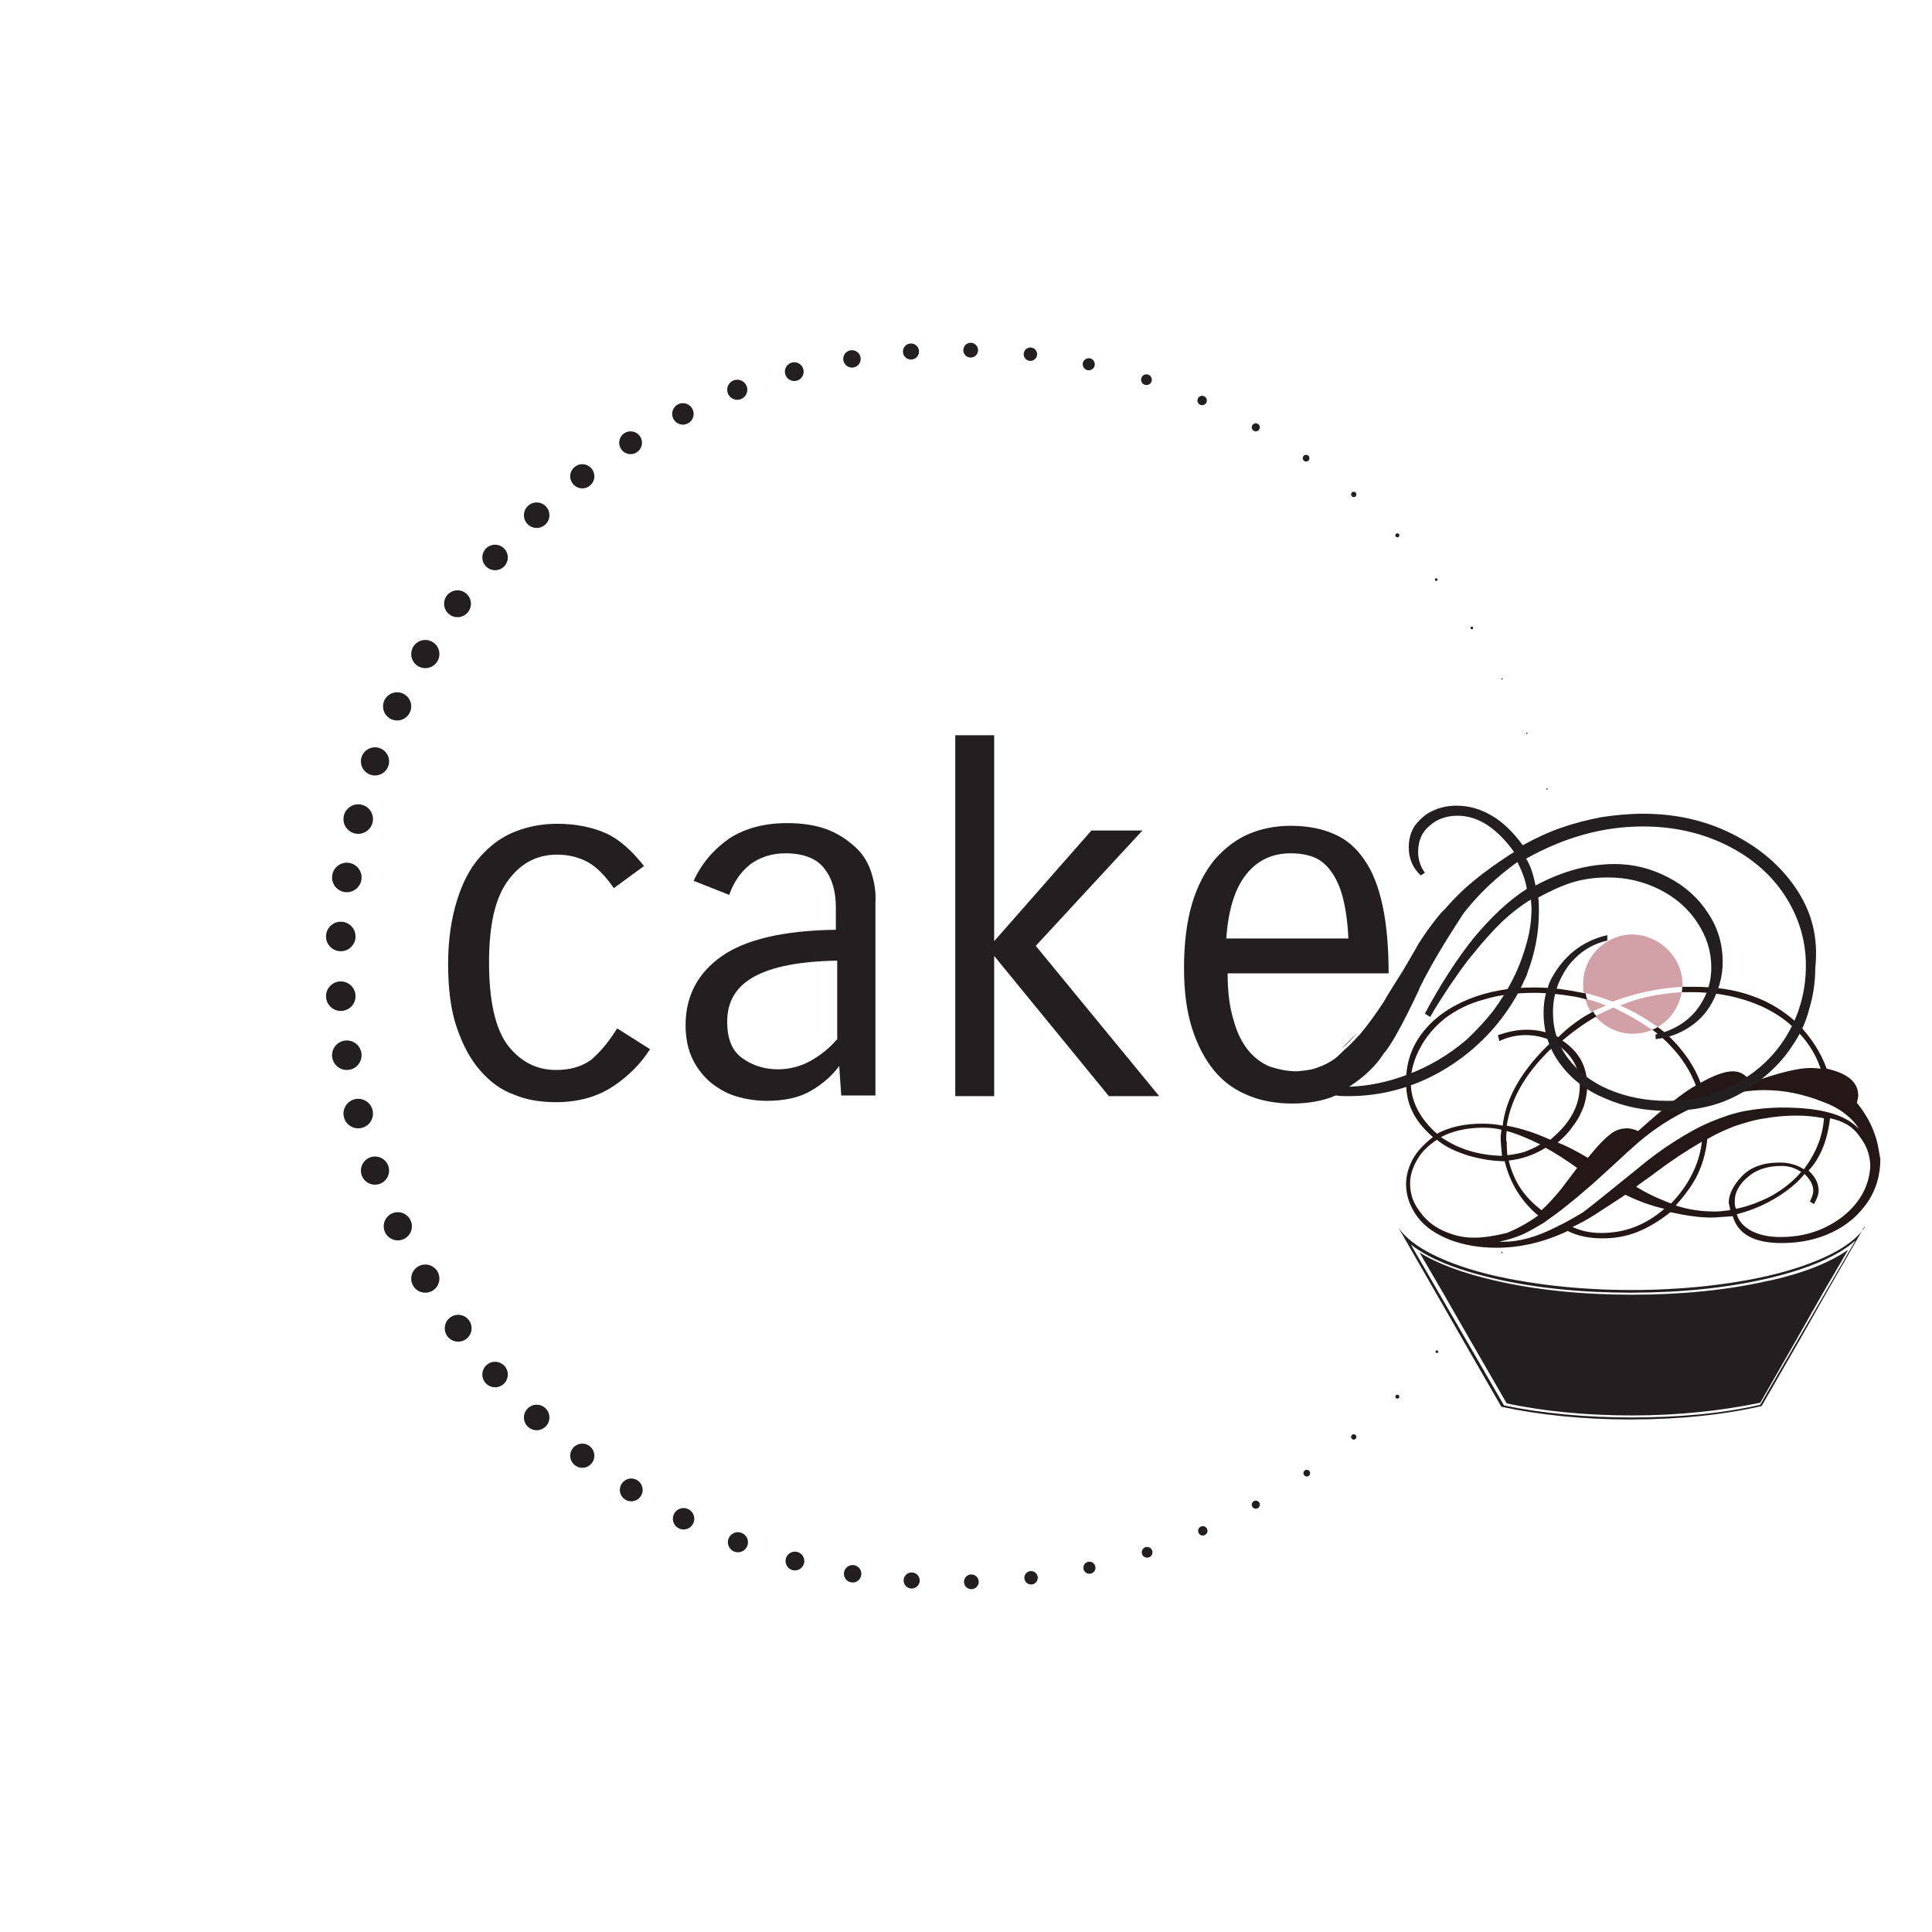
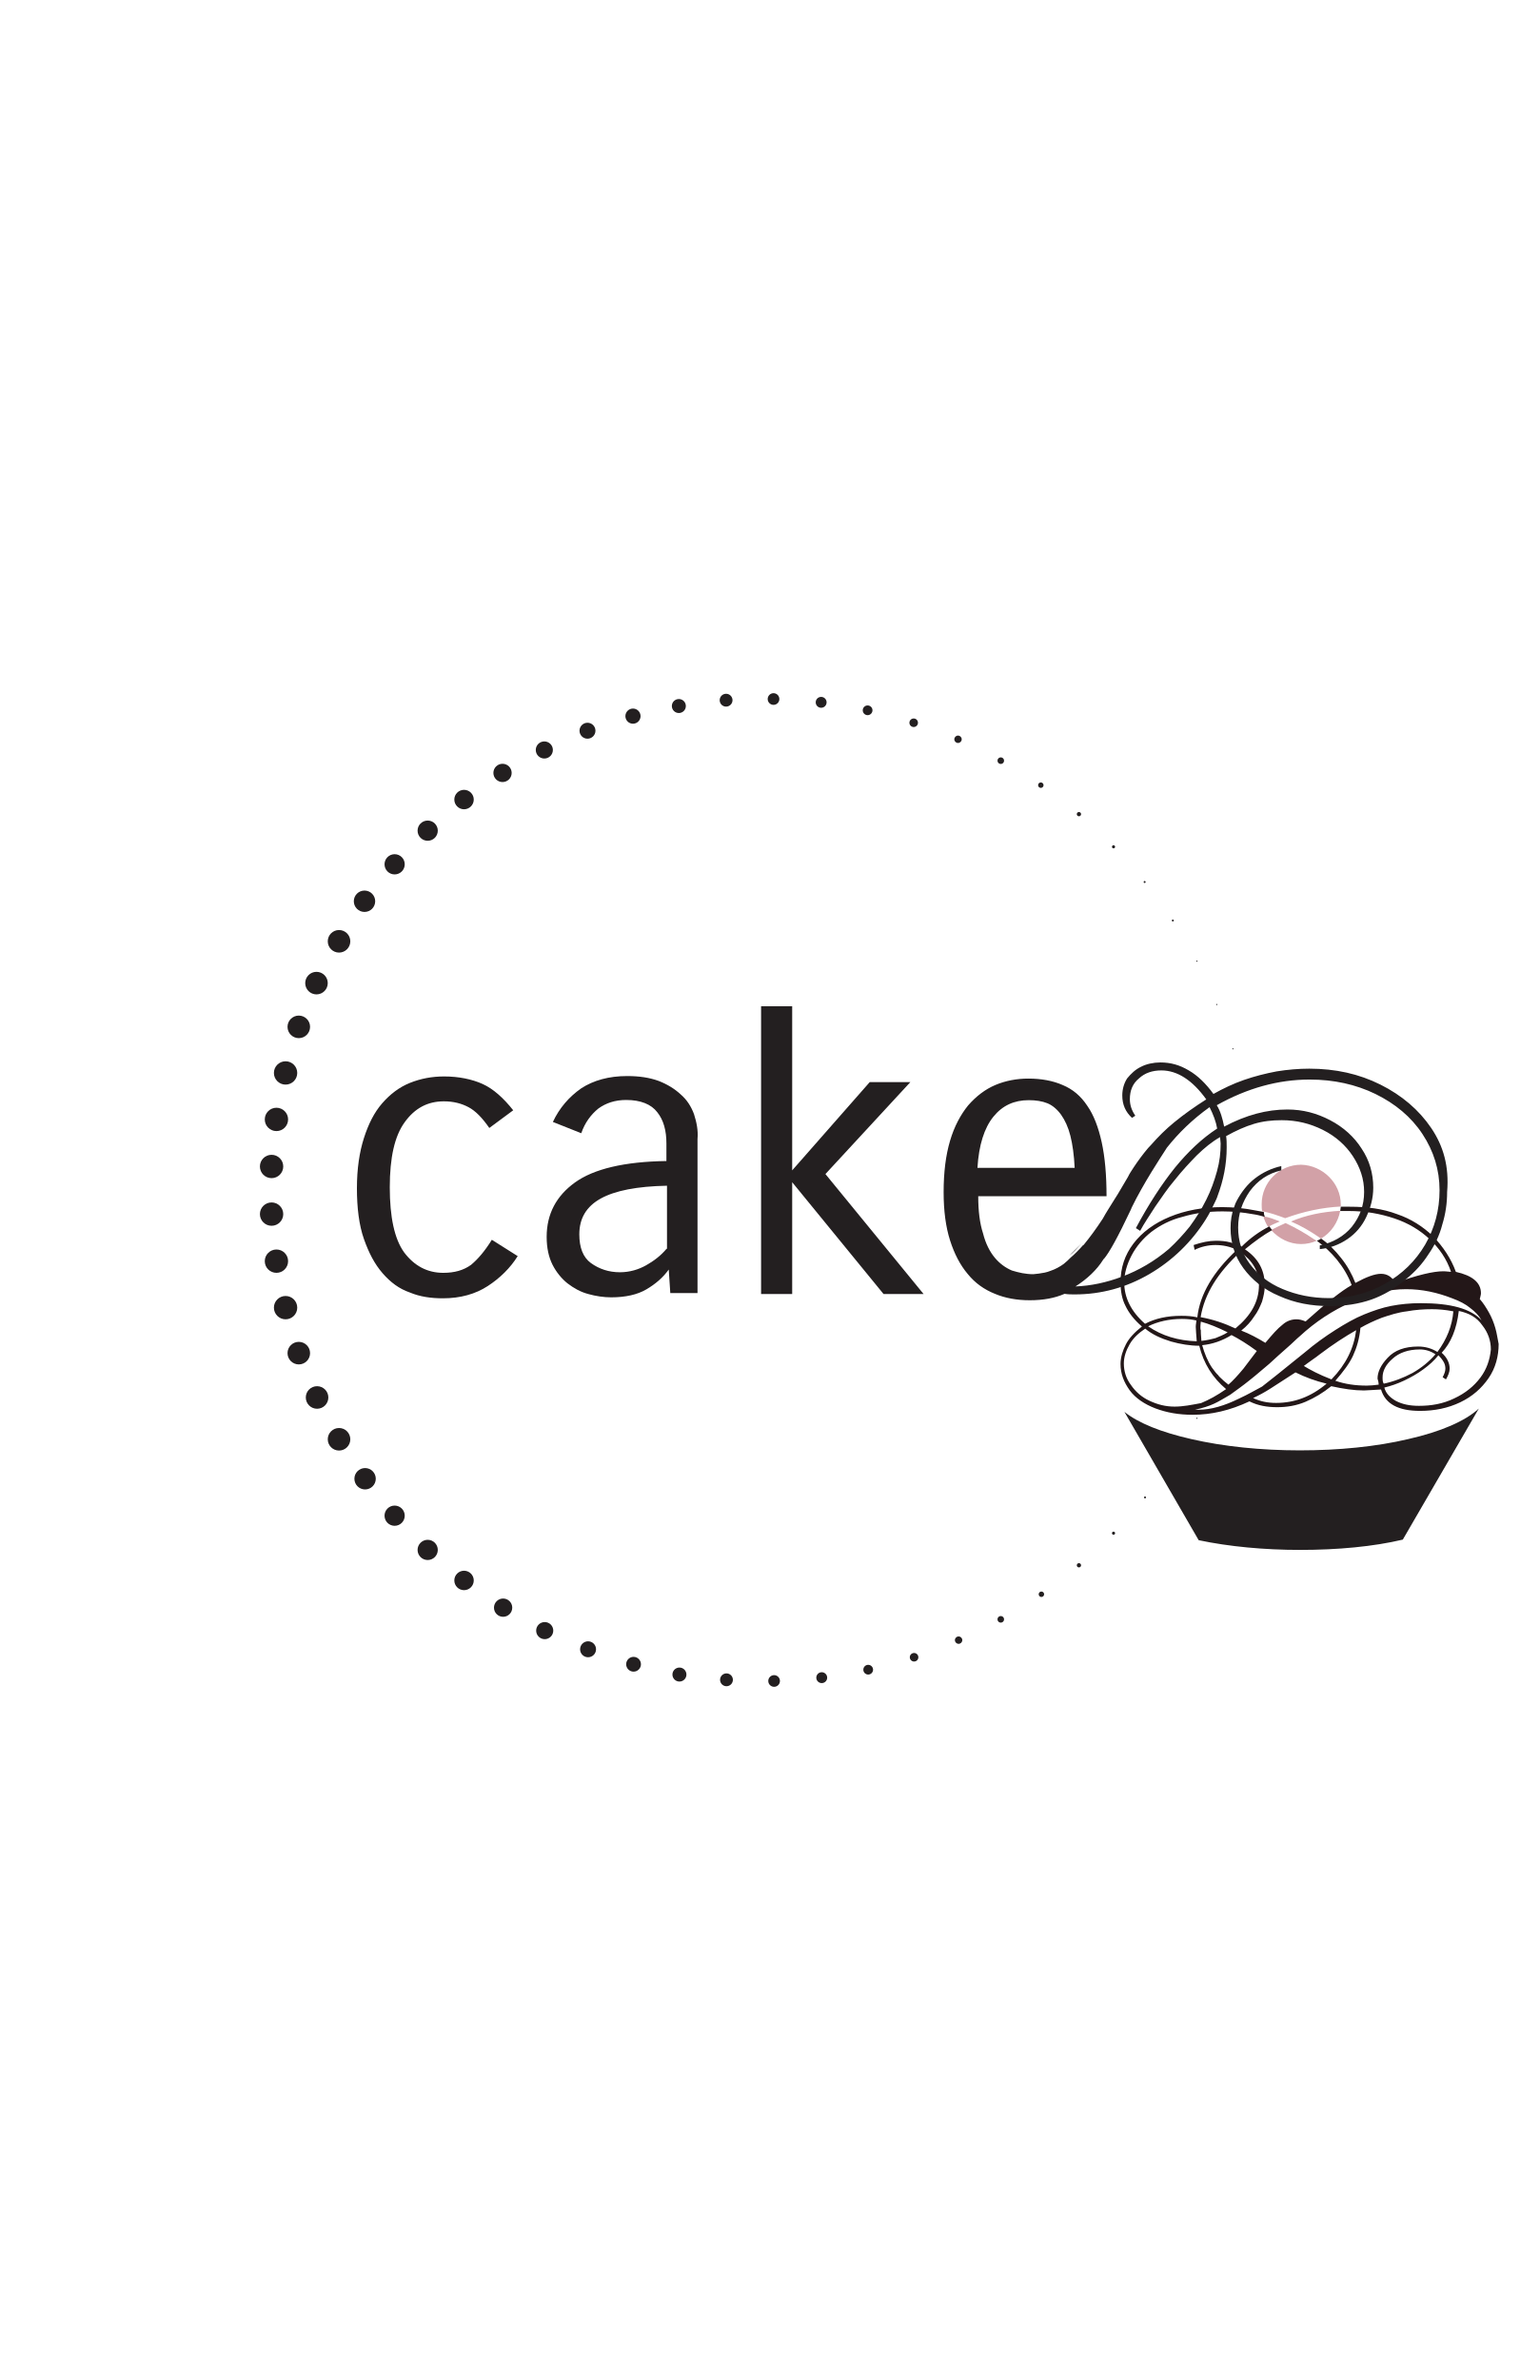
- <svg xmlns="http://www.w3.org/2000/svg" viewBox="0 0 288 288" enable-background="new 0 0 288 288">
-   <path d="M92 153.3c-1.3 2.1-2.6 3.6-3.9 4.7-1.4 1-3.1 1.5-5.2 1.5-3 0-5.4-1.3-7.3-3.8-1.8-2.5-2.7-6.6-2.7-12.2s.9-9.6 2.8-12.2c1.9-2.6 4.3-3.9 7.3-3.9 1.8 0 3.3.4 4.6 1.1 1.3.7 2.6 2 3.9 3.9l4.5-3.3c-1.8-2.3-3.7-4-5.7-4.9-2-.9-4.5-1.4-7.2-1.4-2.3 0-4.4.4-6.4 1.2-2 .8-3.7 2.1-5.2 3.8-1.5 1.7-2.6 3.9-3.4 6.5-.8 2.6-1.3 5.7-1.3 9.4s.4 6.9 1.3 9.5 2 4.7 3.5 6.4c1.5 1.7 3.1 2.9 5.1 3.6 1.9.8 4 1.1 6.2 1.1 3.3 0 6.1-.8 8.4-2.3 2.3-1.5 4.2-3.4 5.6-5.6l-4.9-3.1zm37.8-23.5c-.5-1.4-1.3-2.7-2.5-3.7-1.1-1-2.5-1.9-4.1-2.5-1.7-.6-3.6-.9-5.9-.9-3.4 0-6.3.8-8.6 2.3-2.3 1.6-4.1 3.7-5.3 6.3l5.3 2.1c.7-2 1.8-3.5 3.2-4.6 1.4-1 3.1-1.6 5.2-1.6 2.7 0 4.7.8 5.8 2.3 1.2 1.5 1.7 3.5 1.7 5.8v3.3c-7.9.1-13.6 1.5-17.1 4-3.5 2.5-5.3 5.9-5.3 10.2 0 2.1.4 3.8 1.1 5.2.7 1.4 1.7 2.6 2.8 3.5 1.2.9 2.4 1.6 3.9 2 1.4.4 2.9.6 4.3.6 2.7 0 4.9-.5 6.6-1.5 1.7-1 3.1-2.2 4.2-3.7l.3 4.4h5.1v-28.8c.1-1.7-.2-3.2-.7-4.7zm-5.1 25.2c-1.1 1.3-2.4 2.3-3.8 3.1-1.4.8-3.1 1.3-4.9 1.3-2.1 0-3.9-.6-5.4-1.7-1.5-1.1-2.2-2.9-2.2-5.4 0-3 1.3-5.2 4-6.7s6.8-2.3 12.4-2.4v11.8zm29.7-14l15.9-17.2h-7.6l-14.5 16.5v-30.7h-5.8v53.8h5.8v-20.9l17.1 20.9h7.5l-18.4-22.4zm45.6 15.3c.8-.6 1.5-1.4 2.3-2.3l-2.3 2.3z" fill="#231F20" />
-   <path fill="#D2A1A7" d="M239.4 149.9c-.7.3-1.5.6-2.2 1-.4-.6-.7-1.3-.9-2 1.1.2 2.1.6 3.1 1zm6.4 3.3l.5.3c-.9.4-1.9.6-2.9.6-2.2 0-4.2-1-5.6-2.6.9-.5 1.8-.9 2.7-1.3 1.9.9 3.7 1.9 5.3 3zm-4.3-3.3c2.8-1.2 5.9-1.8 9.2-2-.4 2.2-1.7 4.1-3.6 5.2l-.4-.3c-1.6-1.1-3.3-2.1-5.2-2.9zm9.3-3.2v.4c-3.5.2-6.9.9-10.4 2.2-1.4-.5-2.8-1-4.3-1.3-.1-.4-.1-.8-.1-1.3 0-4.1 3.3-7.4 7.4-7.4 4 .1 7.4 3.4 7.4 7.4z" />
-   <path fill="#231718" d="M279.7 169.8c-.3-1-.7-2-1.2-2.9-.5-.9-1.1-1.8-1.7-2.5.1-.5.2-.8.2-1.1 0-2-1.6-3.3-4.7-4-.9-2.5-2.4-4.7-4.2-6.6-1.9-1.8-4.2-3.3-6.8-4.2-2.7-1-5.6-1.4-8.8-1.4h-1.7l-.1.8h1.6c3.1 0 5.9.5 8.5 1.4 2.6.9 4.8 2.2 6.6 3.9s3.2 3.7 4 6.1c-.9-.1-1.4-.1-1.5-.1-1.8 0-4.8.7-8.9 2.2-.6-1.1-1.5-1.7-2.7-1.7-1.2 0-2.8.6-4.8 1.7-.6-1.6-1.5-3.2-2.7-4.7-1.1-1.4-2.3-2.6-3.7-3.6-.3.2-.5.3-.8.4 1.4 1 2.6 2.2 3.7 3.5 1.2 1.5 2.1 3 2.8 4.8-1.8 1-4.6 3.2-8.6 6.8-.7-.3-1.2-.4-1.7-.4-.9 0-1.8.3-2.6 1-.9.7-1.9 1.8-3.2 3.4-1.5-.9-3-1.7-4.5-2.3 1-.8 1.8-1.7 2.4-2.6.7-.9 1.1-1.8 1.5-2.8.3-1 .5-2 .5-3 0-2.9-1.2-5.1-3.7-6.8 1.8-1.5 3.5-2.7 5.1-3.6-.2-.2-.4-.5-.5-.7-1.8.9-3.6 2.2-5.2 3.8-.7-.4-1.4-.6-2.2-.8-.8-.2-1.7-.3-2.6-.3-1.3 0-2.7.3-4.2.8l.2.9c1.2-.6 2.6-.9 3.9-.9 1.4 0 2.8.3 4 .9-4.4 4.1-6.9 8.3-7.4 12.6-.9-.2-1.9-.3-3-.3-2.7 0-4.9.5-6.8 1.5-2.6-2.3-3.9-4.9-3.9-7.7 0-1.7.5-3.4 1.4-5.1.9-1.7 2.2-3.2 3.7-4.4 1.6-1.2 3.5-2.2 5.8-2.8 2.3-.7 4.8-1 7.5-1 1.9 0 3.8.2 5.6.5.8.1 1.5.3 2.3.5-.1-.3-.2-.6-.2-.9-.5-.1-1-.2-1.6-.3-2-.4-4.1-.6-6.2-.6-3.6 0-6.9.6-9.8 1.8-2.9 1.2-5.2 2.9-6.8 5-1.6 2.1-2.4 4.5-2.4 7.2 0 1.7.3 3.2.9 4.4.6 1.3 1.6 2.6 3.1 3.9-1.4 1.1-2.4 2.2-3 3.3-.6 1.1-1 2.4-1 3.7 0 1.8.6 3.4 1.7 4.9 1.1 1.5 2.8 2.6 4.8 3.4 2.1.8 4.4 1.2 7 1.2 3.5 0 7-.8 10.6-2.5 1.6.8 3.3 1.1 5.2 1.1 1.8 0 3.6-.3 5.3-1 1.7-.7 3.3-1.7 4.8-2.9 2.3.5 4.3.8 6.1.8.6 0 1.6-.1 3.2-.2.8 2.7 3.2 4 7.3 4 2.7 0 5.2-.5 7.5-1.6s4-2.6 5.3-4.5c1.3-1.9 1.9-4.1 1.9-6.4-.2-1-.3-2-.6-3zm-44.6 4.3l-2.5 3.3c-1.1 1.3-2 2.3-2.8 3-1.2-.9-2.2-1.9-3.1-3.2-.8-1.2-1.4-2.6-1.8-4.2 1.9-.2 3.7-.8 5.5-1.9 1.3.7 2.9 1.7 4.7 3zm-3.1-18.5c2.3 1.6 3.5 3.6 3.5 6.2 0 3.1-1.5 5.7-4.4 8.1-2.2-1-4.3-1.7-6.5-2.1.7-4.4 3.2-8.4 7.4-12.2zm-7.4 13c1.5.4 3.2 1.1 5 2-.8.5-1.6.8-2.3 1.1-.7.2-1.6.4-2.6.5-.1-1.1-.1-1.8-.1-2-.1-.1-.1-.7 0-1.6zm-3.5-.5c1 0 1.9.1 2.7.3 0 .4-.1.7-.1 1.2 0 .6.1 1.5.2 2.7-3.5-.1-6.5-1-9.1-2.8 1.7-.9 3.9-1.4 6.3-1.4zm-1.4 16.4c-1.7 0-3.2-.4-4.7-1.1-1.5-.7-2.6-1.7-3.5-3-.9-1.2-1.3-2.6-1.3-4 0-1.2.4-2.4 1.1-3.6.7-1.2 1.7-2.1 2.9-2.9 1.3 1.1 2.9 1.8 4.8 2.4 1.8.5 3.6.8 5.3.8.8 3.3 2.5 6 5 8.1-1.7 1.2-3.2 2-4.7 2.6-1.7.4-3.3.7-4.9.7zm12.1-1.5c-2.8 1.4-5.3 2.1-7.6 2.1h-.7c1.4-.3 2.6-.7 3.5-1.1.9-.4 1.9-1 3.1-1.7 1.1-.8 2.4-1.7 3.6-2.7 1.3-1 2.5-2.1 3.7-3.1 1.2-1.1 2.3-2.1 3.3-3s1.8-1.7 2.4-2.2c2.9-2.7 6.1-4.8 9.7-6.4 3.6-1.6 7-2.4 10.2-2.4 3 0 5.8.6 8.6 1.7 1.4.5 2.5 1.1 3.4 1.8.9.7 1.6 1.4 2.1 2.3-2-2.2-5.8-3.2-11.4-3.2-2 0-3.8.2-5.5.5-1.7.3-3.4.9-5.1 1.6-1.7.7-3.5 1.7-5.4 2.9-1.9 1.2-3.8 2.6-5.7 4.2-4.2 3.4-6.8 5.5-8 6.4-1 .6-2.5 1.5-4.2 2.3zm6.9.8c-1.6 0-3-.3-4.3-.9 1.1-.5 2.2-1.1 3.3-1.8 1.1-.7 2.6-1.7 4.6-3 1.8.9 3.7 1.6 5.8 2.1-2.9 2.5-6 3.6-9.4 3.6zm5.2-6.9c.4-.3.9-.7 1.5-1.1.6-.4 1.1-.8 1.5-1.1 2.4-1.8 4.7-3.3 6.8-4.5-.4 3.3-1.9 6.4-4.6 9.2-2.4-.9-4.1-1.8-5.2-2.5zm14 3.5c-.8.1-1.6.2-2.2.2-2.2 0-4.1-.3-5.9-.9 1.5-1.7 2.6-3.2 3.3-4.7.7-1.5 1.2-3.2 1.4-5.2 1.2-.7 2.5-1.3 4-1.9 1.5-.5 3.1-1 4.7-1.2 1.6-.3 3.2-.4 4.7-.4 1.2 0 2.5.1 4 .4-.2 2.7-1.2 5.2-3 7.6-1.1-.7-2.3-1-3.6-1-2.5 0-4.4.7-5.7 2.1-1.3 1.4-1.9 2.7-1.9 3.9.1.4.2.8.2 1.1zm.7-1.4c0-1.2.6-2.4 1.9-3.5 1.2-1.1 2.9-1.7 5.1-1.7 1 0 2 .3 2.9.9-1.2 1.4-2.6 2.5-4.3 3.5-1.7.9-3.5 1.6-5.4 2-.2-.3-.2-.7-.2-1.2zm18.3.1c-1.2 1.6-2.8 2.9-4.9 3.9-2.1 1-4.3 1.4-6.6 1.4-1.7 0-3.1-.3-4.3-.9-1.1-.6-1.9-1.4-2.2-2.5 1.2-.3 2.4-.7 3.7-1.3 1.3-.6 2.5-1.3 3.6-2.1s2-1.6 2.8-2.6c.5.5.8.9 1 1.3.2.4.3.8.3 1.2 0 .5-.2 1-.5 1.6l.6.4c.4-.7.7-1.4.7-2 0-1.1-.5-2.1-1.5-3 1.7-1.8 2.8-4.4 3.2-7.8 1.9.4 3.4 1.2 4.4 2.7 1.1 1.4 1.6 2.9 1.6 4.5-.1 1.8-.7 3.6-1.9 5.2z" />
-   <path d="M243.2 211.3c-6.7 0-13.3-.6-19-1.8l-13.9-24c2.6 2.1 6.9 3.8 12.5 5.1 6 1.4 13 2.1 20.3 2.1 7.3 0 14.3-.7 20.3-2.1 6.1-1.4 10.7-3.4 13.2-5.7l-14.2 24.5c-5.5 1.3-12.2 1.9-19.2 1.9zm32.3-25l-3.8 6.5-3.8 6.7-5.5 9.6c-5.7 1.2-12.3 1.9-19.1 1.9-6.7 0-13.1-.6-18.7-1.8l-5.6-9.7-3.9-6.8-3.5-6c2.7 1.7 6.5 3.1 11.3 4.2 6 1.4 13.1 2.1 20.4 2.1s14.4-.7 20.4-2.1h.1c5-1.1 9-2.7 11.7-4.6m2.5-3.4c-1.9 3-7.2 5.6-14.5 7.3-5.7 1.3-12.7 2.1-20.3 2.1s-14.5-.8-20.3-2.1c-7.3-1.7-12.6-4.3-14.5-7.3l5.8 10.1 3.9 6.8 5.7 9.9c5.5 1.2 12.1 1.9 19.2 1.9 7.3 0 14-.7 19.6-2l5.7-9.9 3.8-6.7 5.8-10.1h.1z" fill="#231F20" />
-   <g fill="#231F20">
-     <path d="M234.4 144z" />
-     <circle cx="230.6" cy="170.3" r=".1" />
-     <circle cx="227.7" cy="178.7" r=".1" />
-     <circle cx="223.9" cy="186.7" r=".1" />
-     <circle cx="219.4" cy="194.3" r=".2" />
-     <circle cx="214.2" cy="201.5" r=".2" />
-     <circle cx="208.3" cy="208.2" r=".3" />
-     <circle cx="201.8" cy="214.2" r=".4" />
-     <circle cx="194.8" cy="219.6" r=".5" />
-     <circle cx="187.2" cy="224.3" r=".6" />
-     <circle cx="179.3" cy="228.2" r=".7" />
-     <circle cx="171" cy="231.4" r=".8" />
-     <circle cx="162.4" cy="233.7" r=".9" />
-     <circle cx="153.7" cy="235.2" r="1" />
-     <circle cx="144.8" cy="235.8" r="1.1" />
-     <circle cx="135.9" cy="235.6" r="1.2" />
-     <circle cx="127.1" cy="234.6" r="1.3" />
-     <circle cx="118.5" cy="232.7" r="1.4" />
-     <circle cx="110" cy="229.9" r="1.5" />
-     <circle cx="101.9" cy="226.4" r="1.6" />
-     <circle cx="94.1" cy="222.1" r="1.7" />
-     <circle cx="86.8" cy="217" r="1.8" />
-     <circle cx="80" cy="211.3" r="1.9" />
-     <circle cx="73.8" cy="204.9" r="1.9" />
-     <circle cx="68.3" cy="198" r="2" />
-     <circle cx="63.4" cy="190.6" r="2.1" />
-     <circle cx="59.3" cy="182.8" r="2.1" />
-     <circle cx="55.9" cy="174.5" r="2.1" />
-     <circle cx="53.4" cy="166" r="2.2" />
-     <circle cx="51.7" cy="157.3" r="2.2" />
-     <circle cx="50.8" cy="148.5" r="2.2" />
-     <circle cx="50.8" cy="139.6" r="2.2" />
-     <circle cx="51.7" cy="130.8" r="2.2" />
-     <circle cx="53.4" cy="122.1" r="2.2" />
-     <circle cx="55.9" cy="113.5" r="2.1" />
-     <circle cx="59.2" cy="105.3" r="2.1" />
-     <circle cx="63.4" cy="97.5" r="2.1" />
-     <circle cx="68.2" cy="90" r="2" />
-     <circle cx="73.8" cy="83.1" r="1.9" />
-     <circle cx="80" cy="76.8" r="1.9" />
-     <circle cx="86.8" cy="71" r="1.8" />
-     <circle cx="94" cy="66" r="1.7" />
-     <circle cx="101.8" cy="61.7" r="1.6" />
-     <circle cx="109.9" cy="58.1" r="1.5" />
-     <circle cx="118.4" cy="55.4" r="1.4" />
-     <circle cx="127" cy="53.5" r="1.3" />
-     <circle cx="135.8" cy="52.4" r="1.2" />
-     <circle cx="144.7" cy="52.2" r="1.1" />
-     <circle cx="153.6" cy="52.8" r="1" />
-     <circle cx="162.3" cy="54.3" r=".9" />
-     <circle cx="170.9" cy="56.6" r=".8" />
-     <circle cx="179.2" cy="59.7" r=".7" />
-     <circle cx="187.2" cy="63.7" r=".6" />
-     <circle cx="194.7" cy="68.3" r=".5" />
-     <circle cx="201.8" cy="73.7" r=".4" />
-     <circle cx="208.3" cy="79.8" r=".3" />
-     <circle cx="214.1" cy="86.4" r=".2" />
-     <circle cx="219.4" cy="93.6" r=".2" />
-     <circle cx="223.9" cy="101.2" r=".1" />
-     <circle cx="227.6" cy="109.3" r=".1" />
-     <circle cx="230.6" cy="117.6" r=".1" />
+ <svg xmlns="http://www.w3.org/2000/svg" version="1.1" id="Layer_1" x="0px" y="0px" viewBox="0 0 792 1224" enable-background="new 0 0 792 1224" xml:space="preserve">
+   <path fill="#231F20" d="M253,637.6c-3.6,5.8-7.1,9.9-10.7,12.9c-3.9,2.8-8.5,4.1-14.3,4.1c-8.2,0-14.9-3.6-20.1-10.5  c-5-6.9-7.4-18.2-7.4-33.5s2.5-26.4,7.7-33.5c5.2-7.2,11.8-10.7,20.1-10.7c5,0,9.1,1.1,12.7,3s7.1,5.5,10.7,10.7L264,571  c-5-6.3-10.2-11-15.7-13.5c-5.5-2.5-12.4-3.9-19.8-3.9c-6.3,0-12.1,1.1-17.6,3.3c-5.5,2.2-10.2,5.8-14.3,10.5s-7.1,10.7-9.4,17.9  s-3.6,15.7-3.6,25.8s1.1,19,3.6,26.1s5.5,12.9,9.6,17.6c4.1,4.7,8.5,8,14,9.9c5.2,2.2,11,3,17,3c9.1,0,16.8-2.2,23.1-6.3  c6.3-4.1,11.6-9.3,15.4-15.4L253,637.6L253,637.6z M357,573c-1.4-3.8-3.6-7.4-6.9-10.2c-3-2.8-6.9-5.2-11.3-6.9  c-4.7-1.7-9.9-2.5-16.2-2.5c-9.4,0-17.3,2.2-23.6,6.3c-6.3,4.4-11.3,10.2-14.6,17.3l14.6,5.8c1.9-5.5,5-9.6,8.8-12.7  c3.9-2.8,8.5-4.4,14.3-4.4c7.4,0,12.9,2.2,16,6.3c3.3,4.1,4.7,9.6,4.7,16v9.1c-21.7,0.3-37.4,4.1-47,11s-14.6,16.2-14.6,28  c0,5.8,1.1,10.5,3,14.3s4.7,7.2,7.7,9.6c3.3,2.5,6.6,4.4,10.7,5.5c3.9,1.1,8,1.7,11.8,1.7c7.4,0,13.5-1.4,18.1-4.1s8.5-6,11.5-10.2  l0.8,12.1h14v-79.2C359.2,581.2,358.3,577.1,357,573z M342.9,642.2c-3,3.6-6.6,6.3-10.5,8.5s-8.5,3.6-13.5,3.6  c-5.8,0-10.7-1.7-14.9-4.7c-4.1-3-6-8-6-14.8c0-8.2,3.6-14.3,11-18.4s18.7-6.3,34.1-6.6v32.5L342.9,642.2z M424.6,603.8l43.7-47.3  h-20.9l-39.9,45.4v-84.4h-16v148h16v-57.5l47,57.5h20.6L424.6,603.8L424.6,603.8z M550,645.8c2.2-1.7,4.1-3.8,6.3-6.3L550,645.8z" />
+   <path fill="#D2A1A7" d="M658.3,628.2c-1.9,0.8-4.1,1.7-6,2.8c-1.1-1.7-1.9-3.6-2.5-5.5C652.9,626,655.6,627.1,658.3,628.2  L658.3,628.2z M675.9,637.3l1.4,0.8c-2.5,1.1-5.2,1.7-8,1.7c-6,0-11.5-2.8-15.4-7.2c2.5-1.4,5-2.5,7.4-3.6  C666.6,631.5,671.5,634.3,675.9,637.3z M664.1,628.2c7.7-3.3,16.2-5,25.3-5.5c-1.1,6-4.7,11.3-9.9,14.3l-1.1-0.8  C674,633.2,669.3,630.4,664.1,628.2z M689.7,619.4v1.1c-9.6,0.5-19,2.5-28.6,6c-3.8-1.4-7.7-2.8-11.8-3.6c-0.3-1.1-0.3-2.2-0.3-3.6  c0-11.3,9.1-20.3,20.3-20.3C680.3,599.3,689.7,608.4,689.7,619.4L689.7,619.4z" />
+   <path fill="#231718" d="M769.2,683c-0.8-2.8-1.9-5.5-3.3-8s-3-5-4.7-6.9c0.3-1.4,0.6-2.2,0.6-3c0-5.5-4.4-9.1-12.9-11  c-2.5-6.9-6.6-12.9-11.6-18.2c-5.2-5-11.5-9.1-18.7-11.5c-7.4-2.8-15.4-3.8-24.2-3.8h-4.7l-0.3,2.2h4.4c8.5,0,16.2,1.4,23.4,3.8  s13.2,6,18.2,10.7s8.8,10.2,11,16.8c-2.5-0.3-3.8-0.3-4.1-0.3c-4.9,0-13.2,1.9-24.5,6c-1.7-3-4.1-4.7-7.4-4.7s-7.7,1.7-13.2,4.7  c-1.7-4.4-4.1-8.8-7.4-12.9c-3-3.8-6.3-7.2-10.2-9.9c-0.8,0.5-1.4,0.8-2.2,1.1c3.8,2.8,7.2,6,10.2,9.6c3.3,4.1,5.8,8.2,7.7,13.2  c-5,2.8-12.7,8.8-23.7,18.7c-1.9-0.8-3.3-1.1-4.7-1.1c-2.5,0-5,0.8-7.2,2.8c-2.5,1.9-5.2,5-8.8,9.3c-4.1-2.5-8.2-4.7-12.4-6.3  c2.8-2.2,5-4.7,6.6-7.2c1.9-2.5,3-5,4.1-7.7c0.8-2.8,1.4-5.5,1.4-8.2c0-8-3.3-14-10.2-18.7c5-4.1,9.6-7.4,14-9.9  c-0.5-0.5-1.1-1.4-1.4-1.9c-5,2.5-9.9,6-14.3,10.4c-1.9-1.1-3.8-1.6-6-2.2c-2.2-0.6-4.7-0.8-7.2-0.8c-3.6,0-7.4,0.8-11.5,2.2  l0.5,2.5c3.3-1.7,7.2-2.5,10.7-2.5c3.9,0,7.7,0.8,11,2.5c-12.1,11.3-19,22.8-20.3,34.7c-2.5-0.6-5.2-0.8-8.2-0.8  c-7.4,0-13.5,1.4-18.7,4.1c-7.2-6.3-10.7-13.5-10.7-21.2c0-4.7,1.4-9.4,3.8-14s6-8.8,10.2-12.1c4.4-3.3,9.6-6.1,16-7.7  c6.3-1.9,13.2-2.8,20.6-2.8c5.2,0,10.5,0.5,15.4,1.4c2.2,0.3,4.1,0.8,6.3,1.4c-0.3-0.8-0.5-1.7-0.5-2.5c-1.4-0.3-2.8-0.5-4.4-0.8  c-5.5-1.1-11.3-1.7-17-1.7c-9.9,0-19,1.7-27,5c-8,3.3-14.3,8-18.7,13.8c-4.4,5.8-6.6,12.4-6.6,19.8c0,4.7,0.8,8.8,2.5,12.1  c1.7,3.6,4.4,7.2,8.5,10.7c-3.8,3-6.6,6-8.2,9.1s-2.8,6.6-2.8,10.2c0,5,1.7,9.3,4.7,13.5c3,4.1,7.7,7.2,13.2,9.3  c5.8,2.2,12.1,3.3,19.2,3.3c9.6,0,19.2-2.2,29.2-6.9c4.4,2.2,9.1,3,14.3,3c5,0,9.9-0.8,14.6-2.8s9.1-4.7,13.2-8  c6.3,1.4,11.8,2.2,16.8,2.2c1.7,0,4.4-0.3,8.8-0.5c2.2,7.4,8.8,11,20.1,11c7.4,0,14.3-1.4,20.6-4.4s11-7.2,14.6-12.4  s5.2-11.3,5.2-17.6C770.3,688.4,770,685.7,769.2,683L769.2,683z M646.5,694.8l-6.9,9.1c-3,3.6-5.5,6.3-7.7,8.2  c-3.3-2.5-6-5.2-8.5-8.8c-2.2-3.3-3.8-7.2-5-11.5c5.2-0.5,10.2-2.2,15.1-5.2C637.2,688.5,641.6,691.2,646.5,694.8L646.5,694.8z   M638,643.9c6.3,4.4,9.6,9.9,9.6,17c0,8.5-4.1,15.7-12.1,22.3c-6-2.8-11.8-4.7-17.9-5.8C619.6,665.4,626.5,654.4,638,643.9z   M617.7,679.7c4.1,1.1,8.8,3,13.8,5.5c-2.2,1.4-4.4,2.2-6.3,3c-1.9,0.5-4.4,1.1-7.2,1.4c-0.3-3-0.3-5-0.3-5.5  C617.4,683.8,617.4,682.1,617.7,679.7L617.7,679.7z M608,678.3c2.8,0,5.2,0.3,7.4,0.8c0,1.1-0.3,1.9-0.3,3.3c0,1.7,0.3,4.1,0.5,7.4  c-9.6-0.3-17.9-2.8-25-7.7C595.4,679.7,601.4,678.3,608,678.3L608,678.3z M604.2,723.4c-4.7,0-8.8-1.1-12.9-3  c-4.1-1.9-7.2-4.7-9.6-8.2c-2.5-3.3-3.6-7.2-3.6-11c0-3.3,1.1-6.6,3-9.9c1.9-3.3,4.7-5.8,8-8c3.6,3,8,5,13.2,6.6  c5,1.4,9.9,2.2,14.6,2.2c2.2,9.1,6.9,16.5,13.8,22.3c-4.7,3.3-8.8,5.5-12.9,7.2C613,722.5,608.6,723.4,604.2,723.4L604.2,723.4z   M637.5,719.2c-7.7,3.8-14.6,5.8-20.9,5.8h-1.9c3.8-0.8,7.2-1.9,9.6-3c2.5-1.1,5.2-2.8,8.5-4.7c3-2.2,6.6-4.7,9.9-7.4  c3.6-2.8,6.9-5.8,10.2-8.5c3.3-3,6.3-5.8,9.1-8.2s5-4.7,6.6-6c8-7.4,16.8-13.2,26.7-17.6c9.9-4.4,19.2-6.6,28-6.6  c8.2,0,16,1.7,23.7,4.7c3.8,1.4,6.9,3,9.3,5c2.5,1.9,4.4,3.8,5.8,6.3c-5.5-6-15.9-8.8-31.3-8.8c-5.5,0-10.4,0.5-15.1,1.4  s-9.3,2.5-14,4.4c-4.7,1.9-9.6,4.7-14.8,8s-10.5,7.1-15.7,11.5c-11.5,9.3-18.7,15.1-22,17.6C646.3,714.6,642.1,717.1,637.5,719.2  L637.5,719.2z M656.4,721.5c-4.4,0-8.2-0.8-11.8-2.5c3-1.4,6-3,9.1-5s7.2-4.7,12.7-8.2c5,2.5,10.2,4.4,16,5.8  C674.3,718.4,665.8,721.5,656.4,721.5L656.4,721.5z M670.7,702.5c1.1-0.8,2.5-1.9,4.1-3c1.7-1.1,3-2.2,4.1-3  c6.6-5,12.9-9.1,18.7-12.4c-1.1,9.1-5.2,17.6-12.7,25.3C678.4,706.9,673.8,704.4,670.7,702.5L670.7,702.5z M709.2,712.1  c-2.2,0.3-4.4,0.5-6.1,0.5c-6,0-11.3-0.8-16.2-2.5c4.1-4.7,7.2-8.8,9.1-12.9s3.3-8.8,3.8-14.3c3.3-1.9,6.9-3.6,11-5.2  c4.1-1.4,8.5-2.8,12.9-3.3c4.4-0.8,8.8-1.1,12.9-1.1c3.3,0,6.9,0.3,11,1.1c-0.6,7.4-3.3,14.3-8.2,20.9c-3-1.9-6.3-2.8-9.9-2.8  c-6.9,0-12.1,1.9-15.7,5.8c-3.6,3.8-5.2,7.4-5.2,10.7C709,710.2,709.2,711.3,709.2,712.1L709.2,712.1z M711.2,708.3  c0-3.3,1.7-6.6,5.2-9.6c3.3-3,8-4.7,14-4.7c2.8,0,5.5,0.8,8,2.5c-3.3,3.8-7.1,6.9-11.8,9.6c-4.7,2.5-9.6,4.4-14.8,5.5  C711.2,710.7,711.2,709.6,711.2,708.3z M761.5,708.5c-3.3,4.4-7.7,8-13.5,10.7c-5.8,2.8-11.8,3.8-18.1,3.8c-4.7,0-8.5-0.8-11.8-2.5  c-3-1.7-5.2-3.8-6-6.9c3.3-0.8,6.6-1.9,10.2-3.6s6.9-3.6,9.9-5.8s5.5-4.4,7.7-7.2c1.4,1.4,2.2,2.5,2.8,3.6c0.6,1.1,0.8,2.2,0.8,3.3  c0,1.4-0.6,2.8-1.4,4.4l1.7,1.1c1.1-1.9,1.9-3.8,1.9-5.5c0-3-1.4-5.8-4.1-8.2c4.7-5,7.7-12.1,8.8-21.5c5.2,1.1,9.3,3.3,12.1,7.4  c3,3.8,4.4,8,4.4,12.4C766.4,699.2,764.8,704.1,761.5,708.5L761.5,708.5z" />
+   <path fill="#231F20" d="M668.8,797.1c-18.4,0-36.6-1.7-52.2-5l-38.2-66c7.2,5.8,19,10.5,34.4,14c16.5,3.8,35.8,5.8,55.8,5.8  s39.3-1.9,55.8-5.8c16.8-3.8,29.4-9.3,36.3-15.7l-39.1,67.4C706.5,795.4,688,797.1,668.8,797.1z M757.6,728.3l-10.4,17.9l-10.4,18.4  L721.6,791c-15.7,3.3-33.8,5.2-52.5,5.2c-18.4,0-36-1.7-51.4-5l-15.4-26.7l-10.7-18.7l-9.6-16.5c7.4,4.7,17.9,8.5,31.1,11.5  c16.5,3.8,36,5.8,56.1,5.8c20.1,0,39.6-1.9,56.1-5.8h0.3C739.2,737.9,750.2,733.5,757.6,728.3" />
+   <g>
+     <path fill="#231F20" d="M644.6,612" />
+     <circle fill="#231F20" cx="634.2" cy="684.3" r="0.3" />
+     <circle fill="#231F20" cx="626.2" cy="707.4" r="0.3" />
+     <circle fill="#231F20" cx="615.7" cy="729.4" r="0.3" />
+     <circle fill="#231F20" cx="603.3" cy="750.3" r="0.5" />
+     <circle fill="#231F20" cx="589" cy="770.1" r="0.5" />
+     <circle fill="#231F20" cx="572.8" cy="788.5" r="0.8" />
+     <circle fill="#231F20" cx="555" cy="805" r="1.1" />
+     <circle fill="#231F20" cx="535.7" cy="819.9" r="1.4" />
+     <circle fill="#231F20" cx="514.8" cy="832.8" r="1.7" />
+     <circle fill="#231F20" cx="493.1" cy="843.5" r="1.9" />
+     <circle fill="#231F20" cx="470.2" cy="852.3" r="2.2" />
+     <circle fill="#231F20" cx="446.6" cy="858.7" r="2.5" />
+     <circle fill="#231F20" cx="422.7" cy="862.8" r="2.8" />
+     <circle fill="#231F20" cx="398.2" cy="864.5" r="3" />
+     <circle fill="#231F20" cx="373.7" cy="863.9" r="3.3" />
+     <circle fill="#231F20" cx="349.5" cy="861.2" r="3.6" />
+     <circle fill="#231F20" cx="325.9" cy="855.9" r="3.8" />
+     <circle fill="#231F20" cx="302.5" cy="848.2" r="4.1" />
+     <circle fill="#231F20" cx="280.2" cy="838.6" r="4.4" />
+     <circle fill="#231F20" cx="258.8" cy="826.8" r="4.7" />
+     <circle fill="#231F20" cx="238.7" cy="812.8" r="5" />
+     <circle fill="#231F20" cx="220" cy="797.1" r="5.2" />
+     <circle fill="#231F20" cx="203" cy="779.5" r="5.2" />
+     <circle fill="#231F20" cx="187.8" cy="760.5" r="5.5" />
+     <circle fill="#231F20" cx="174.4" cy="740.2" r="5.8" />
+     <circle fill="#231F20" cx="163.1" cy="718.7" r="5.8" />
+     <circle fill="#231F20" cx="153.7" cy="695.9" r="5.8" />
+     <circle fill="#231F20" cx="146.9" cy="672.5" r="6" />
+     <circle fill="#231F20" cx="142.2" cy="648.6" r="6" />
+     <circle fill="#231F20" cx="139.7" cy="624.4" r="6" />
+     <circle fill="#231F20" cx="139.7" cy="599.9" r="6" />
+     <circle fill="#231F20" cx="142.2" cy="575.7" r="6" />
+     <circle fill="#231F20" cx="146.9" cy="551.8" r="6" />
+     <circle fill="#231F20" cx="153.7" cy="528.1" r="5.8" />
+     <circle fill="#231F20" cx="162.8" cy="505.6" r="5.8" />
+     <circle fill="#231F20" cx="174.4" cy="484.1" r="5.8" />
+     <circle fill="#231F20" cx="187.5" cy="463.5" r="5.5" />
+     <circle fill="#231F20" cx="203" cy="444.5" r="5.2" />
+     <circle fill="#231F20" cx="220" cy="427.2" r="5.2" />
+     <circle fill="#231F20" cx="238.7" cy="411.2" r="5" />
+     <circle fill="#231F20" cx="258.5" cy="397.5" r="4.7" />
+     <circle fill="#231F20" cx="280" cy="385.7" r="4.4" />
+     <circle fill="#231F20" cx="302.2" cy="375.8" r="4.1" />
+     <circle fill="#231F20" cx="325.6" cy="368.3" r="3.9" />
+     <circle fill="#231F20" cx="349.2" cy="363.1" r="3.6" />
+     <circle fill="#231F20" cx="373.5" cy="360.1" r="3.3" />
+     <circle fill="#231F20" cx="397.9" cy="359.5" r="3" />
+     <circle fill="#231F20" cx="422.4" cy="361.2" r="2.8" />
+     <circle fill="#231F20" cx="446.3" cy="365.3" r="2.5" />
+     <circle fill="#231F20" cx="470" cy="371.7" r="2.2" />
+     <circle fill="#231F20" cx="492.8" cy="380.2" r="1.9" />
+     <circle fill="#231F20" cx="514.8" cy="391.2" r="1.7" />
+     <circle fill="#231F20" cx="535.4" cy="403.8" r="1.4" />
+     <circle fill="#231F20" cx="555" cy="418.7" r="1.1" />
+     <circle fill="#231F20" cx="572.8" cy="435.5" r="0.8" />
+     <circle fill="#231F20" cx="588.8" cy="453.6" r="0.5" />
+     <circle fill="#231F20" cx="603.3" cy="473.4" r="0.5" />
+     <circle fill="#231F20" cx="615.7" cy="494.3" r="0.3" />
+     <circle fill="#231F20" cx="625.9" cy="516.6" r="0.3" />
+     <circle fill="#231F20" cx="634.2" cy="539.4" r="0.3" />
  </g>
-   <path fill="#231F20" d="M267.7 132.4c-2.3-3.4-5.5-6.1-9.5-8.1s-8.4-3-13.3-3c-2 0-4.1.2-6.1.5-2.1.4-4.1.9-6.1 1.6-2 .7-3.9 1.6-5.7 2.6-1.4-1.9-2.9-3.4-4.6-4.4-1.7-1-3.4-1.5-5.3-1.5-1.3 0-2.6.3-3.6.8-1.1.5-1.9 1.3-2.6 2.2-.6.9-.9 2-.9 3.2 0 1.7.6 3.1 1.8 4.2l.6-.4c-.7-1-1-2-1-3.1 0-1.6.5-2.9 1.7-3.9 1.1-1 2.5-1.5 4.2-1.5 3 0 5.8 1.8 8.4 5.4-2.2 1.4-4.2 2.8-6 4.3-1.6 1.3-3 2.7-4.3 4.2l-.6.6c-1 1.2-1.9 2.4-2.7 3.6-.4.6-.8 1.2-1.1 1.8-.9 1.5-1.7 3-2.5 4.2-.8 1.3-1.6 2.5-2.2 3.6-1.3 2-2.5 3.6-3.5 4.8-.1.1-.1.2-.2.2-.8.9-1.6 1.7-2.3 2.3-.4.4-.8.8-1.3 1.2-.7.5-1.6 1-2.5 1.3-.7.3-1.4.4-2.2.5l-1 .1c-1.4 0-2.7-.3-4-.7-1.2-.5-2.3-1.3-3.2-2.4-.9-1.1-1.7-2.6-2.2-4.5-.6-1.9-.9-4.2-.9-7h24c0-3.9-.3-7.3-.9-10.1-.6-2.8-1.5-5.1-2.7-6.8-1.2-1.8-2.7-3.1-4.6-3.9-1.8-.8-4-1.2-6.4-1.2-2.2 0-4.3.4-6.2 1.2-1.9.8-3.6 2.1-5.1 3.8-1.4 1.7-2.6 3.9-3.4 6.6-.8 2.7-1.2 5.9-1.2 9.6 0 3.5.4 6.5 1.2 9 .8 2.5 1.9 4.6 3.3 6.3 1.4 1.7 3.1 2.9 5.1 3.7 1.9.8 4.1 1.2 6.5 1.2 2.5 0 4.7-.4 6.5-1.2.7.1 1.3.1 1.9.1 5 0 9.7-1.3 14-3.8s7.9-6 10.5-10.2c.7-1.1 1.2-2.1 1.7-3.2.2-.4.4-.8.5-1.2 1.1-2.9 1.7-5.9 1.7-9.1 0-.8 0-1.5-.1-2.1 1.8-1 3.6-1.8 5.2-2.3 1.7-.5 3.4-.7 5.2-.7 2.8 0 5.3.6 7.7 1.8 2.4 1.2 4.3 2.9 5.6 4.9 1.4 2.1 2.1 4.3 2.1 6.7 0 2.5-.8 4.6-2.3 6.5-1.5 1.8-3.6 3-6 3.5v.7c1.9-.2 3.6-.8 5.2-1.9 1.5-1 2.7-2.4 3.5-4.1.8-1.7 1.3-3.5 1.3-5.5 0-2.6-.7-5.1-2.2-7.3-1.4-2.2-3.4-4-5.9-5.3-2.5-1.3-5.1-2-8-2-3.8 0-7.7 1-11.8 3.2-.3-1.5-.7-2.9-1.4-4 5.7-3.2 11.5-4.8 17.4-4.8 4.5 0 8.6.9 12.3 2.7 3.7 1.8 6.7 4.3 8.8 7.5 2.1 3.2 3.2 6.7 3.2 10.5 0 3.7-.9 7.1-2.7 10.2-1.8 3.1-4.3 5.5-7.5 7.3-3.2 1.8-6.7 2.7-10.5 2.7-3.2 0-6.1-.6-8.7-1.7-2.6-1.1-4.6-2.7-6.1-4.7s-2.2-4.3-2.2-6.8c0-2.6.8-4.8 2.2-6.8 1.5-2 3.4-3.3 5.9-3.9v-.8c-1.8.4-3.5 1.2-4.9 2.3-1.4 1.1-2.5 2.5-3.4 4.1-.2.4-.4.8-.5 1.2-.5 1.3-.7 2.6-.7 4 0 2.8.8 5.3 2.4 7.5 1.6 2.2 3.8 4 6.7 5.2 2.9 1.3 6 1.9 9.5 1.9 2.8 0 5.4-.4 7.7-1.2 2.3-.8 4.5-2.1 6.5-3.8 1.7-1.4 3.1-2.9 4.2-4.6 1.2-1.7 2.1-3.6 2.6-5.6.6-2 .9-4 .9-6.1.5-4.7-.6-8.5-2.9-11.9zm-81.9-2.1c1.7-2.1 3.9-3.1 6.6-3.1 1.3 0 2.5.2 3.5.6 1 .4 1.9 1.2 2.6 2.2.7 1 1.3 2.3 1.7 3.9.4 1.6.7 3.6.8 6h-18.2c.3-4.3 1.3-7.5 3-9.6zm42.4 3.8l.1 1.2c0 1.7-.2 3.4-.7 5.2-.5 1.8-1.1 3.5-2 5.3-.9 1.8-1.9 3.4-3.1 5-1.2 1.5-2.5 2.9-3.9 4.2-2.7 2.3-5.6 4-8.8 5.2-2.9 1.1-5.8 1.7-8.7 1.8 2.2-1.4 4-3.1 5.2-5 0 0 0-.1.1-.1 1-1.2 2.6-4 5.1-9.3l.1-.3c2.3-4.7 5.4-9.3 6.4-10.9l.2-.3c2.2-2.8 4.8-5.3 8-7.6.7 1.4 1.2 2.7 1.4 4-2.8 1.8-5.4 4.3-7.9 7.3-2.4 3-4.9 6.8-7.3 11.3l.8.5c.7-1.3 1.7-2.8 2.8-4.5 1.2-1.7 2.3-3.4 3.6-4.9 1.5-1.9 2.9-3.4 4.2-4.7 1.5-1.4 2.9-2.5 4.4-3.4z" />
+   <path fill="#231F20" d="M736.2,580.1c-6.3-9.3-15.1-16.8-26.1-22.3s-23.1-8.2-36.6-8.2c-5.5,0-11.3,0.5-16.8,1.4  c-5.8,1.1-11.3,2.5-16.8,4.4s-10.7,4.4-15.7,7.2c-3.8-5.2-8-9.4-12.7-12.1c-4.7-2.8-9.3-4.1-14.6-4.1c-3.6,0-7.2,0.8-9.9,2.2  c-3,1.4-5.2,3.6-7.2,6c-1.6,2.5-2.5,5.5-2.5,8.8c0,4.7,1.7,8.5,5,11.5l1.7-1.1c-1.9-2.8-2.8-5.5-2.8-8.5c0-4.4,1.4-8,4.7-10.7  c3-2.8,6.9-4.1,11.5-4.1c8.2,0,16,5,23.1,14.9c-6,3.8-11.5,7.7-16.5,11.8c-4.4,3.6-8.2,7.4-11.8,11.5l-1.6,1.7  c-2.8,3.3-5.2,6.6-7.4,9.9c-1.1,1.7-2.2,3.3-3,5c-2.5,4.1-4.7,8.2-6.9,11.5c-2.2,3.6-4.4,6.9-6,9.9c-3.6,5.5-6.9,9.9-9.6,13.2  c-0.3,0.3-0.3,0.5-0.6,0.5c-2.2,2.5-4.4,4.7-6.3,6.3c-1.1,1.1-2.2,2.2-3.6,3.3c-1.9,1.4-4.4,2.8-6.9,3.6c-1.9,0.8-3.9,1.1-6,1.4  l-2.8,0.3c-3.9,0-7.4-0.8-11-1.9c-3.3-1.4-6.3-3.6-8.8-6.6c-2.5-3-4.7-7.2-6-12.4c-1.7-5.2-2.5-11.5-2.5-19.2h66  c0-10.7-0.8-20.1-2.5-27.8c-1.7-7.7-4.1-14-7.4-18.7c-3.3-5-7.4-8.5-12.7-10.7c-5-2.2-11-3.3-17.6-3.3c-6,0-11.8,1.1-17,3.3  c-5.2,2.2-9.9,5.8-14,10.5c-3.8,4.7-7.1,10.7-9.3,18.2c-2.2,7.4-3.3,16.2-3.3,26.4c0,9.6,1.1,17.9,3.3,24.8s5.2,12.7,9.1,17.3  c3.8,4.7,8.5,8,14,10.2c5.2,2.2,11.3,3.3,17.9,3.3c6.9,0,12.9-1.1,17.9-3.3c1.9,0.3,3.6,0.3,5.2,0.3c13.8,0,26.7-3.6,38.5-10.5  s21.7-16.5,28.9-28c1.9-3,3.3-5.8,4.7-8.8c0.5-1.1,1.1-2.2,1.4-3.3c3-8,4.7-16.2,4.7-25c0-2.2,0-4.1-0.3-5.8c5-2.8,9.9-5,14.3-6.3  c4.7-1.4,9.3-1.9,14.3-1.9c7.7,0,14.6,1.7,21.2,5c6.6,3.3,11.8,8,15.4,13.5c3.8,5.8,5.8,11.8,5.8,18.4c0,6.9-2.2,12.7-6.3,17.9  c-4.1,5-9.9,8.2-16.5,9.6v1.9c5.2-0.5,9.9-2.2,14.3-5.2c4.1-2.8,7.4-6.6,9.6-11.3c2.2-4.7,3.6-9.6,3.6-15.1c0-7.2-1.9-14-6-20.1  c-3.8-6-9.3-11-16.2-14.6s-14-5.5-22-5.5c-10.5,0-21.2,2.8-32.5,8.8c-0.8-4.1-1.9-8-3.8-11c15.7-8.8,31.6-13.2,47.8-13.2  c12.4,0,23.7,2.5,33.8,7.4c10.2,5,18.4,11.8,24.2,20.6s8.8,18.4,8.8,28.9c0,10.2-2.5,19.5-7.4,28c-5,8.5-11.8,15.1-20.6,20.1  s-18.4,7.4-28.9,7.4c-8.8,0-16.8-1.7-23.9-4.7c-7.2-3-12.7-7.4-16.8-12.9s-6-11.8-6-18.7c0-7.2,2.2-13.2,6-18.7  c4.1-5.5,9.3-9.1,16.2-10.7v-2.2c-5,1.1-9.6,3.3-13.5,6.3s-6.9,6.9-9.3,11.3c-0.6,1.1-1.1,2.2-1.4,3.3c-1.4,3.6-1.9,7.2-1.9,11  c0,7.7,2.2,14.6,6.6,20.6c4.4,6,10.5,11,18.4,14.3c8,3.6,16.5,5.2,26.1,5.2c7.7,0,14.8-1.1,21.2-3.3c6.3-2.2,12.4-5.8,17.9-10.5  c4.7-3.8,8.5-8,11.5-12.7c3.3-4.7,5.8-9.9,7.2-15.4c1.7-5.5,2.5-11,2.5-16.8C745.5,599.9,742.5,589.4,736.2,580.1L736.2,580.1z   M511,574.3c4.7-5.8,10.7-8.5,18.2-8.5c3.6,0,6.9,0.5,9.6,1.6s5.2,3.3,7.1,6s3.6,6.3,4.7,10.7c1.1,4.4,1.9,9.9,2.2,16.5h-50  C503.5,588.9,506.3,580.1,511,574.3L511,574.3z M627.6,584.8l0.3,3.3c0,4.7-0.5,9.3-1.9,14.3s-3,9.6-5.5,14.6  c-2.5,5-5.2,9.3-8.5,13.8c-3.3,4.1-6.9,8-10.7,11.5c-7.4,6.3-15.4,11-24.2,14.3c-8,3-16,4.7-23.9,5c6-3.8,11-8.5,14.3-13.8  c0,0,0-0.3,0.3-0.3c2.8-3.3,7.1-11,14-25.6l0.3-0.8c6.3-12.9,14.8-25.6,17.6-30l0.5-0.8c6.1-7.7,13.2-14.6,22-20.9  c1.9,3.8,3.3,7.4,3.9,11c-7.7,5-14.9,11.8-21.7,20.1c-6.6,8.2-13.5,18.7-20.1,31.1l2.2,1.4c1.9-3.6,4.7-7.7,7.7-12.4  c3.3-4.7,6.3-9.3,9.9-13.5c4.1-5.2,8-9.3,11.5-12.9C619.6,590.3,623.4,587.2,627.6,584.8L627.6,584.8z" />
</svg>
